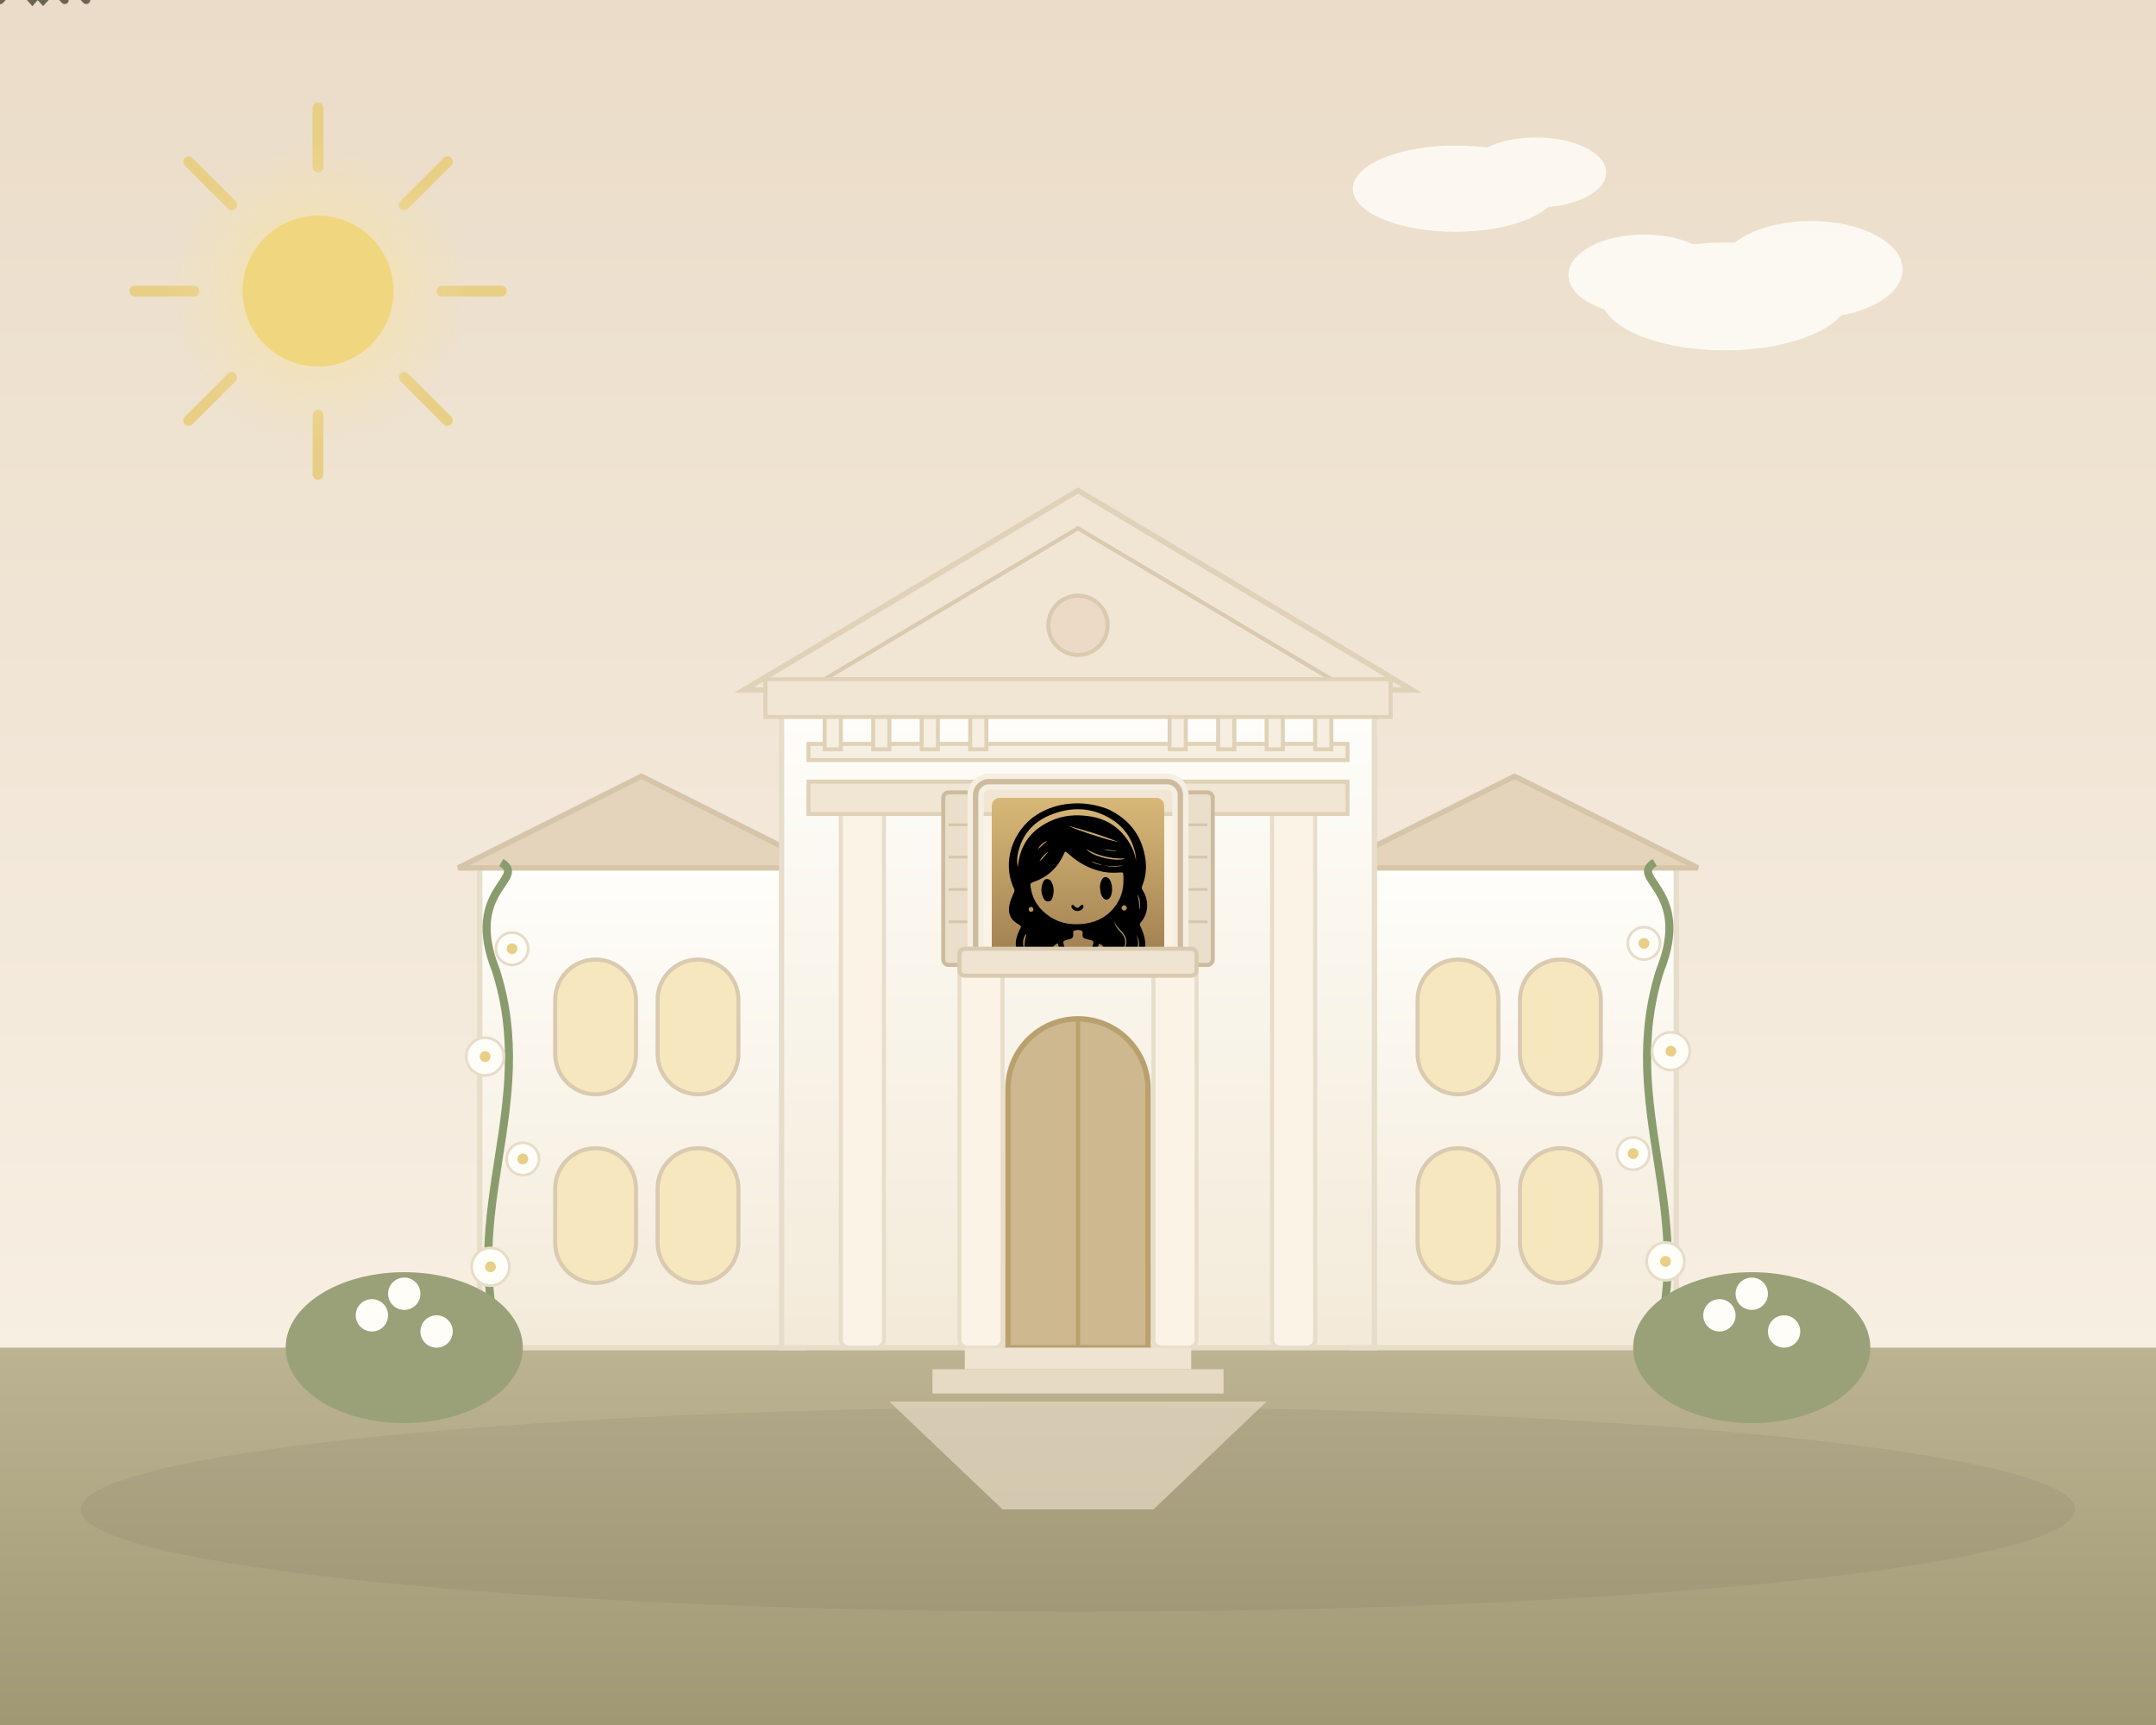
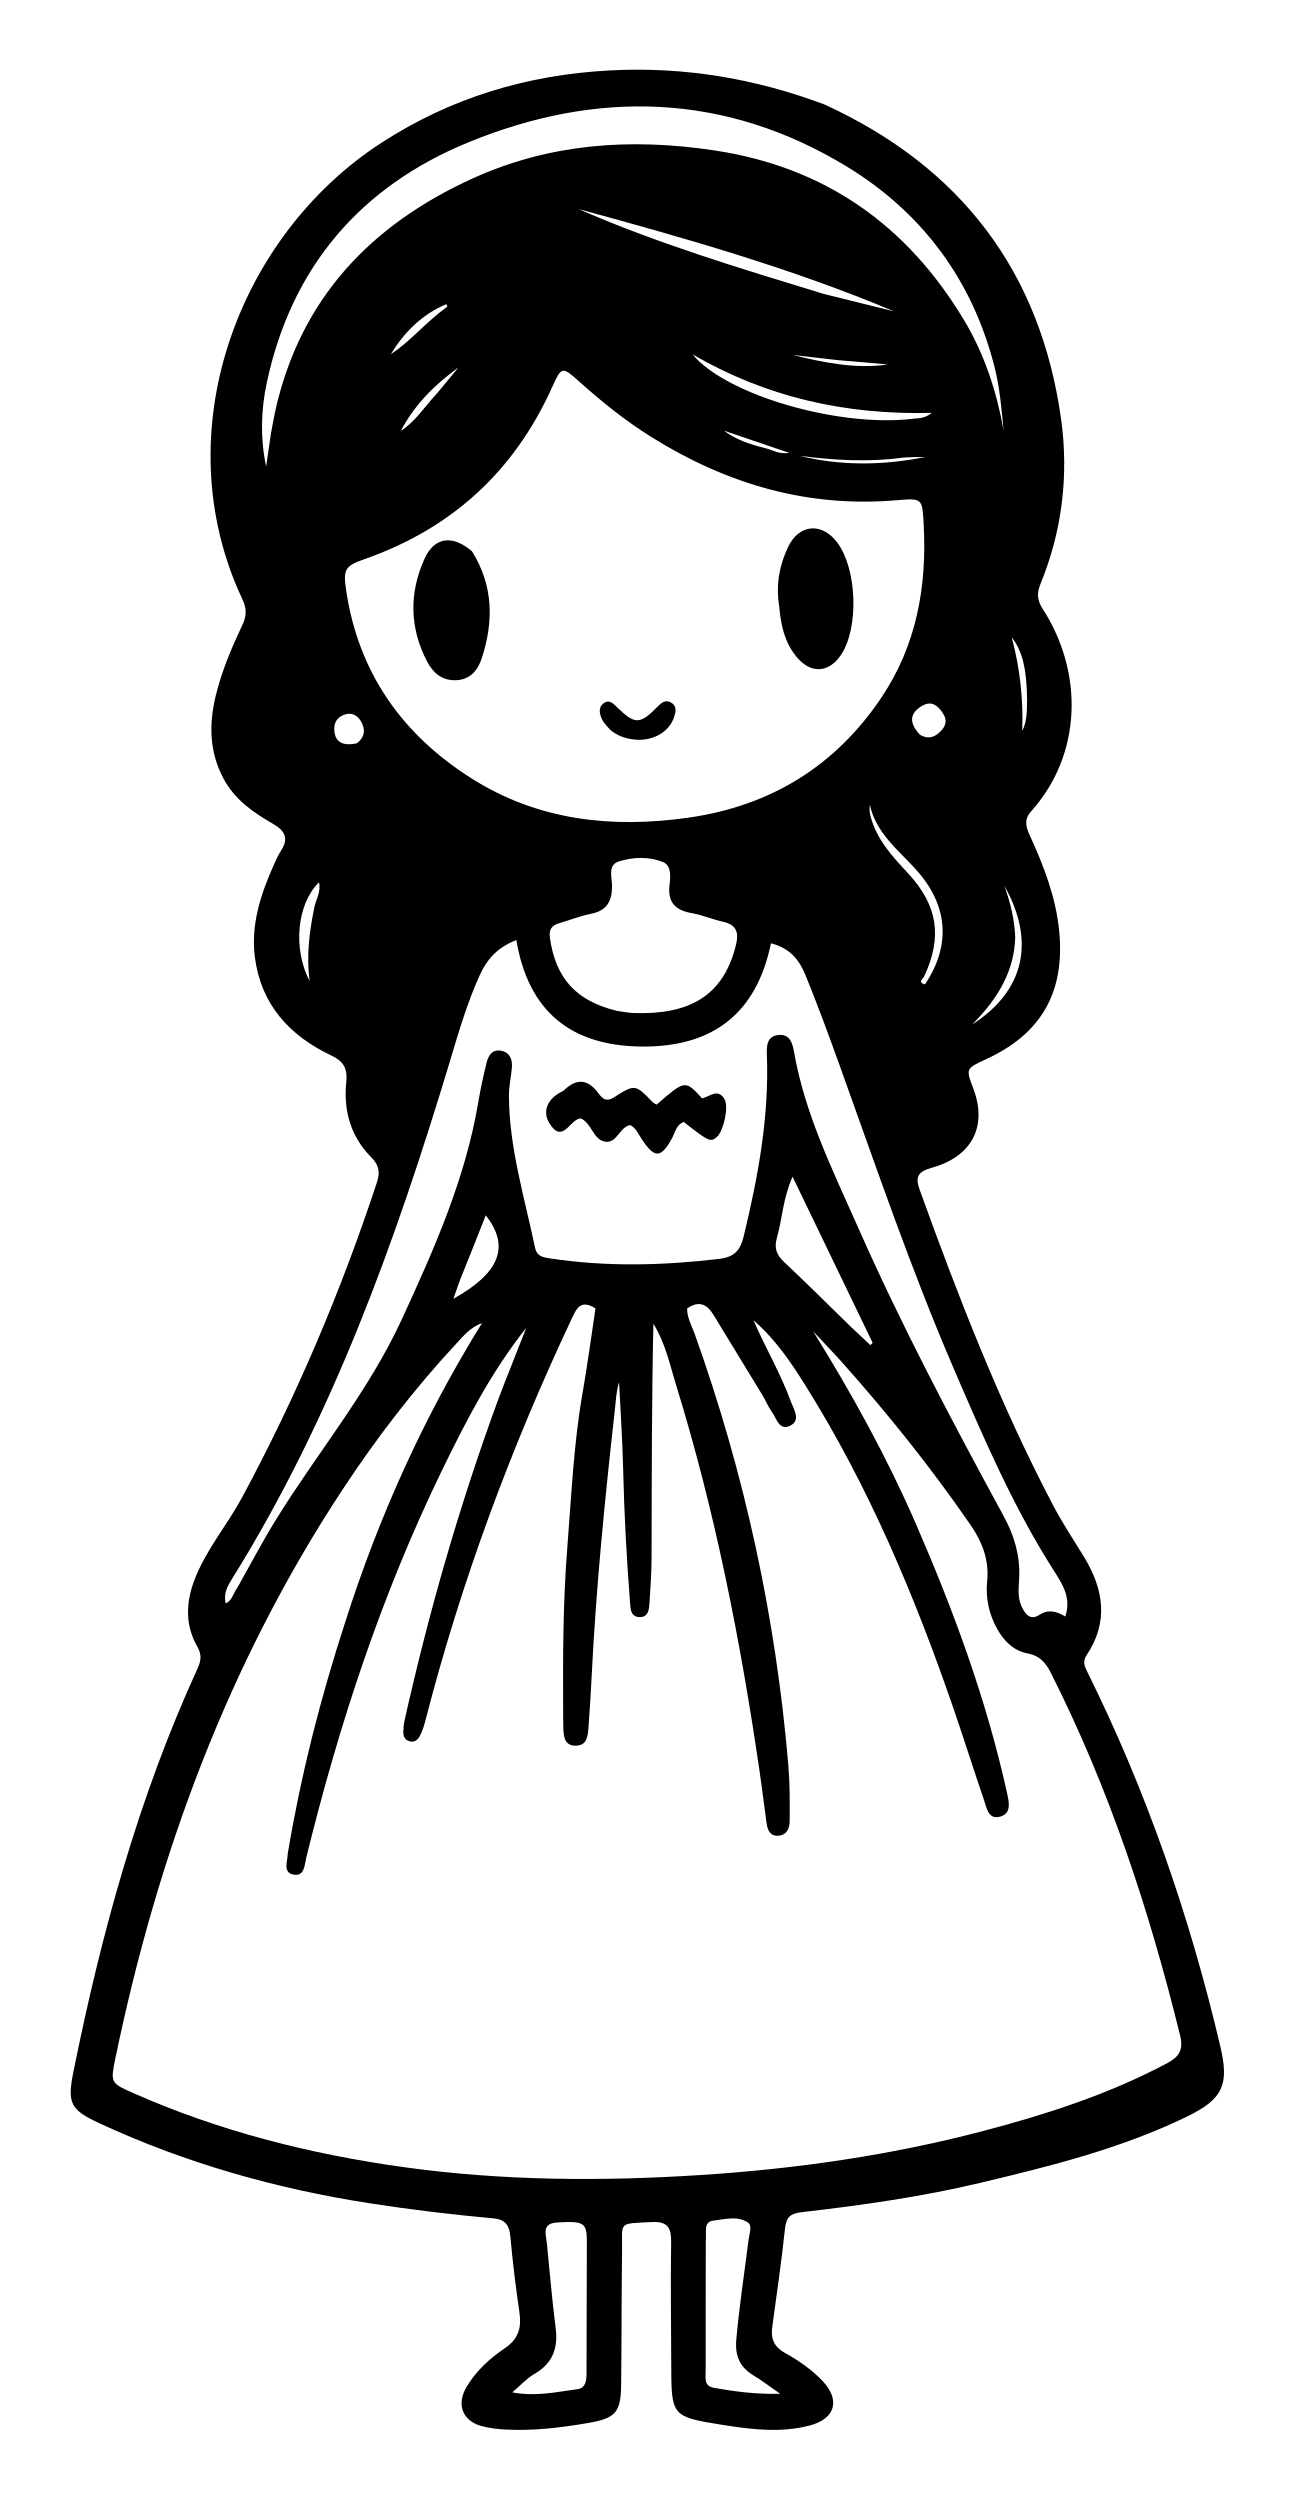
- <svg xmlns="http://www.w3.org/2000/svg" width="800" height="640" viewBox="0 0 800 640" role="img" aria-label="Jasmin Wedding White House">
-   <defs>
-     <linearGradient id="sky" x1="0" y1="0" x2="0" y2="1">
-       <stop offset="0" stop-color="#eadcc8" />
-       <stop offset="1" stop-color="#fbf4ea" />
-     </linearGradient>
-     <linearGradient id="grass" x1="0" y1="0" x2="0" y2="1">
-       <stop offset="0" stop-color="#bcb393" />
-       <stop offset="1" stop-color="#a09873" />
-     </linearGradient>
-     <linearGradient id="wall" x1="0" y1="0" x2="0" y2="1">
-       <stop offset="0" stop-color="#fffefb" />
-       <stop offset="1" stop-color="#f3ead9" />
-     </linearGradient>
-     <radialGradient id="sunG" cx="50%" cy="50%" r="50%">
-       <stop offset="0" stop-color="#f5e3a8" />
-       <stop offset="1" stop-color="#f5e3a8" stop-opacity="0" />
-     </radialGradient>
-     <linearGradient id="room" x1="0" y1="0" x2="0" y2="1">
-       <stop offset="0" stop-color="#d8b878" />
-       <stop offset="1" stop-color="#a07f50" />
-     </linearGradient>
-   </defs>
-   <rect width="800" height="640" fill="url(#sky)" />
-   <g stroke="#e9cf86" stroke-width="4" stroke-linecap="round">
-     <animateTransform attributeName="transform" attributeType="XML" type="rotate" from="0 118 108" to="360 118 108" dur="60s" repeatCount="indefinite" />
-     <line x1="118" y1="40" x2="118" y2="62" />
-     <line x1="118" y1="154" x2="118" y2="176" />
-     <line x1="50" y1="108" x2="72" y2="108" />
-     <line x1="164" y1="108" x2="186" y2="108" />
-     <line x1="70" y1="60" x2="86" y2="76" />
-     <line x1="150" y1="140" x2="166" y2="156" />
-     <line x1="166" y1="60" x2="150" y2="76" />
-     <line x1="86" y1="140" x2="70" y2="156" />
-   </g>
-   <circle cx="118" cy="108" r="56" fill="url(#sunG)" />
-   <circle cx="118" cy="108" r="28" fill="#f0d77f">
-     <animate attributeName="r" values="28;30;28" dur="5s" repeatCount="indefinite" />
-   </circle>
-   <g fill="#fffdf8" opacity=".85">
-     <g>
-       <animateTransform attributeName="transform" type="translate" from="-30 0" to="860 0" dur="40s" repeatCount="indefinite" />
-       <ellipse cx="640" cy="110" rx="46" ry="20" />
-       <ellipse cx="672" cy="100" rx="34" ry="18" />
-       <ellipse cx="610" cy="102" rx="28" ry="15" />
-     </g>
-     <g>
-       <animateTransform attributeName="transform" type="translate" from="-30 0" to="860 0" dur="56s" begin="-20s" repeatCount="indefinite" />
-       <ellipse cx="540" cy="70" rx="38" ry="16" />
-       <ellipse cx="570" cy="64" rx="26" ry="13" />
-     </g>
-   </g>
-   <g stroke="#6b6353" stroke-width="3" fill="none" stroke-linecap="round">
-     <path d="M0 0 q8 -9 16 0 q8 -9 16 0">
-       <animateTransform attributeName="transform" type="translate" from="-40 40" to="840 -20" dur="16s" repeatCount="indefinite" />
-     </path>
-     <path d="M0 0 q6 -7 12 0 q6 -7 12 0">
-       <animateTransform attributeName="transform" type="translate" from="-40 70" to="840 10" dur="21s" begin="-8s" repeatCount="indefinite" />
-     </path>
-   </g>
-   <rect x="0" y="500" width="800" height="140" fill="url(#grass)" />
-   <ellipse cx="400" cy="560" rx="370" ry="38" fill="#000" opacity=".05" />
-   <polygon points="372,560 428,560 470,520 330,520" fill="#e7dac4" opacity=".7" />
-   <g>
-     <rect x="178" y="320" width="120" height="180" fill="url(#wall)" stroke="#e7ddcb" stroke-width="2" />
-     <rect x="502" y="320" width="120" height="180" fill="url(#wall)" stroke="#e7ddcb" stroke-width="2" />
-     <polygon points="170,322 238,288 306,322" fill="#e4d4bb" stroke="#d6c5a9" stroke-width="2" />
-     <polygon points="494,322 562,288 630,322" fill="#e4d4bb" stroke="#d6c5a9" stroke-width="2" />
-     <rect x="290" y="252" width="220" height="248" fill="url(#wall)" stroke="#e7ddcb" stroke-width="2" />
-     <polygon points="276,256 400,182 524,256" fill="#f1e6d3" stroke="#e0d2b8" stroke-width="2" />
-     <polygon points="306,252 400,196 494,252" fill="none" stroke="#d9cab0" stroke-width="1.5" />
-     <circle cx="400" cy="232" r="11" fill="#ecd9c6" stroke="#d9cab0" stroke-width="1.5" />
-     <rect x="284" y="252" width="232" height="14" fill="#f1e6d3" stroke="#e0d2b8" stroke-width="1.5" />
-     <g fill="#fbf3e6" stroke="#e7ddcb" stroke-width="1.5">
-       <rect x="312" y="300" width="16" height="200" rx="3" />
-       <rect x="356" y="300" width="16" height="200" rx="3" />
-       <rect x="428" y="300" width="16" height="200" rx="3" />
-       <rect x="472" y="300" width="16" height="200" rx="3" />
-     </g>
-     <rect x="300" y="290" width="200" height="12" fill="#f1e6d3" stroke="#e0d2b8" stroke-width="1.5" />
-     <g fill="#f6efe1" stroke="#e0d2b8" stroke-width="1.5">
-       <rect x="300" y="276" width="200" height="6" />
-       <rect x="306" y="266" width="6" height="12" />
-       <rect x="324" y="266" width="6" height="12" />
-       <rect x="342" y="266" width="6" height="12" />
-       <rect x="360" y="266" width="6" height="12" />
-       <rect x="434" y="266" width="6" height="12" />
-       <rect x="452" y="266" width="6" height="12" />
-       <rect x="470" y="266" width="6" height="12" />
-       <rect x="488" y="266" width="6" height="12" />
-     </g>
-     <path d="M374 500 V404 a26 26 0 0 1 52 0 V500Z" fill="#cdb88f" stroke="#b9a06f" stroke-width="2" />
-     <line x1="400" y1="378" x2="400" y2="500" stroke="#b9a06f" stroke-width="1.5" />
-     <rect x="358" y="500" width="84" height="8" fill="#efe4d2" />
-     <rect x="346" y="508" width="108" height="9" fill="#e7dac4" />
-     <g fill="#f6e7bf" stroke="#d9cab0" stroke-width="1.5">
-       <animate attributeName="opacity" values=".45;.85;.45" dur="4.5s" repeatCount="indefinite" />
-       <rect x="206" y="356" width="30" height="50" rx="15" />
-       <rect x="244" y="356" width="30" height="50" rx="15" />
-       <rect x="526" y="356" width="30" height="50" rx="15" />
-       <rect x="564" y="356" width="30" height="50" rx="15" />
-       <rect x="206" y="426" width="30" height="50" rx="15" />
-       <rect x="244" y="426" width="30" height="50" rx="15" />
-       <rect x="526" y="426" width="30" height="50" rx="15" />
-       <rect x="564" y="426" width="30" height="50" rx="15" />
-     </g>
-   </g>
-   <g>
-     <rect x="368" y="296" width="64" height="60" rx="3" fill="url(#room)" />
-     <g fill="#eadfca" stroke="#cdbb9f" stroke-width="1.5">
-       <rect x="350" y="294" width="13" height="64" rx="2" />
-       <rect x="437" y="294" width="13" height="64" rx="2" />
-     </g>
-     <g stroke="#cdbb9f" stroke-width="1" opacity=".7">
-       <line x1="352" y1="306" x2="361" y2="306" />
-       <line x1="352" y1="318" x2="361" y2="318" />
-       <line x1="352" y1="330" x2="361" y2="330" />
-       <line x1="352" y1="342" x2="361" y2="342" />
-       <line x1="439" y1="306" x2="448" y2="306" />
-       <line x1="439" y1="318" x2="448" y2="318" />
-       <line x1="439" y1="330" x2="448" y2="330" />
-       <line x1="439" y1="342" x2="448" y2="342" />
-     </g>
-     <g>
-       <animateTransform attributeName="transform" type="rotate" values="-4 400 354;4 400 354;-4 400 354" dur="2s" calcMode="spline" keyTimes="0;0.5;1" keySplines="0.4 0 0.6 1;0.4 0 0.6 1" repeatCount="indefinite" />
-       <svg x="369" y="297" width="62" height="58" viewBox="500 78 312 320" preserveAspectRatio="xMidYMin slice">
-         <path fill="#000000" opacity="1" stroke="none" d=" M711.065,93.772   C752,112.564 775.841,143.997 781.982,188.176   C784.317,204.975 782.289,221.776 775.752,237.698   C774.604,240.494 774.857,242.587 776.469,245.085   C788.784,264.161 788.29,288.739 772.985,305.806   C770.73,308.32 771.475,310.577 772.639,313.126   C776.8,322.238 780.396,331.544 781.397,341.62   C783.224,360.012 776.077,372.526 759.482,380.161   C753.364,382.975 753.364,382.975 755.677,389.079   C759.913,400.257 755.284,409.402 743.112,412.76   C738.921,413.916 738.189,415.554 739.554,419.338   C751.202,451.626 763.607,483.593 779.598,514.035   C782.382,519.333 785.726,524.339 788.848,529.456   C794.764,539.152 796.304,548.986 789.627,558.965   C788.333,560.898 789.051,562.365 789.88,564.037   C807.64,599.846 820.589,637.364 829.73,676.237   C832.446,687.784 830.634,692.082 819.763,697.368   C800.012,706.971 778.831,712.233 757.604,717.284   C739.935,721.488 721.978,723.997 703.964,726.081   C700.659,726.464 699.507,727.648 699.154,730.95   C698.095,740.867 696.657,750.745 695.307,760.63   C694.822,764.183 695.995,766.546 699.261,768.355   C703.328,770.608 707.193,773.286 710.431,776.711   C715.836,782.426 714.231,788.041 706.588,790.047   C697.819,792.348 689.003,791.238 680.3,789.847   C665.043,787.407 665.07,787.235 665.022,771.58   C664.984,759.416 664.805,747.25 664.989,735.09   C665.056,730.688 663.935,728.759 659.107,729.018   C648.756,729.573 650.4,728.728 650.269,738.126   C650.086,751.287 650.143,764.452 650.003,777.615   C649.911,786.25 648.351,787.897 639.794,789.35   C631.733,790.719 623.642,791.691 615.453,791.273   C612.977,791.147 610.45,790.865 608.07,790.209   C602.376,788.64 600.505,783.723 603.628,778.463   C606.481,773.656 610.61,769.902 615.156,766.823   C619.221,764.07 620.143,760.674 619.482,756.128   C618.382,748.563 617.446,740.965 616.753,733.353   C616.444,729.962 615.225,728.231 611.705,727.913   C599.284,726.788 586.906,725.3 574.573,723.387   C546.453,719.024 519.319,711.356 493.477,699.378   C484.683,695.303 483.767,693.374 485.71,683.749   C494.095,642.222 505.236,601.53 522.95,562.877   C524.007,560.57 524.201,558.769 522.845,556.395   C519.233,550.07 519.357,543.432 521.883,536.659   C525.304,527.488 531.724,520.078 536.302,511.578   C552.618,481.287 565.962,449.751 576.732,417.094   C577.742,414.029 577.346,411.923 574.999,409.557   C568.871,403.381 566.66,395.59 567.526,387.108   C567.948,382.973 566.803,380.83 562.981,379.018   C550.517,373.108 541.957,363.768 540.119,349.625   C538.858,339.922 541.79,330.848 545.698,322.082   C546.376,320.562 547.038,319.007 547.945,317.623   C550.353,313.95 549.143,311.619 545.596,309.576   C539.651,306.154 534.064,302.316 530.688,295.954   C526.459,287.986 526.293,279.742 528.346,271.226   C530.151,263.735 533.151,256.687 536.42,249.759   C537.663,247.125 537.661,244.926 536.388,242.223   C512.847,192.23 535.007,133.205 577.986,105.297   C598.927,91.699 621.787,84.839 646.618,83.525   C668.758,82.353 690.035,85.88 711.065,93.772  M567.259,548.902   C577.282,517.415 590.785,487.507 608.249,459.331   C604.787,460.565 602.703,463.162 600.478,465.556   C587.857,479.139 576.607,493.803 566.417,509.274   C532.04,561.465 510.898,618.962 498.273,679.844   C496.733,687.271 496.877,687.333 503.586,690.303   C529.513,701.781 556.749,708.644 584.717,712.538   C614.342,716.663 644.122,716.829 673.952,714.9   C702.59,713.048 730.86,708.994 758.63,701.691   C777.67,696.684 796.338,690.656 813.813,681.352   C817.379,679.453 818.742,677.353 817.691,673.078   C808.442,635.442 796.387,598.834 778.846,564.159   C777.307,561.116 775.503,559.093 771.962,558.435   C767.795,557.66 764.938,554.825 762.873,551.189   C760.322,546.696 759.3,541.817 759.793,536.743   C760.409,530.404 758.392,525.082 754.844,519.932   C743.099,502.887 730.224,486.751 716.456,471.315   C713.572,468.081 710.552,464.97 707.595,461.802   C719.174,480.455 729.63,499.379 738.297,519.283   C749.749,545.584 759.639,572.422 765.811,600.514   C766.395,603.174 767.075,606.386 763.794,607.362   C760.122,608.455 759.669,604.8 758.858,602.436   C755.724,593.304 752.846,584.084 749.701,574.955   C738.116,541.326 724.408,508.647 705.497,478.384   C701.008,471.2 696.248,464.109 689.674,458.476   C693.297,466.73 697.844,474.486 700.928,482.912   C701.798,485.29 703.946,488.394 700.811,490.054   C697.413,491.853 696.631,487.886 695.185,485.929   C694.105,484.469 693.449,482.705 692.5,481.14   C687.574,473.023 682.604,464.934 677.672,456.821   C675.686,453.553 673.214,452.535 669.781,454.952   C669.764,457.728 671.156,460.069 672.038,462.531   C687.042,504.423 696.372,547.55 700.144,591.873   C700.623,597.499 700.591,603.18 700.547,608.833   C700.531,610.855 699.693,612.944 697.178,613.112   C694.551,613.289 693.89,611.317 693.601,609.197   C692.905,604.092 692.282,598.977 691.539,593.879   C685.817,554.671 678.197,515.866 666.496,477.954   C664.579,471.743 663.255,465.284 659.667,459.532   C659.149,482.895 659.18,506.196 659.121,529.495   C659.11,533.986 658.813,538.48 658.517,542.964   C658.388,544.923 658.339,547.487 655.689,547.524   C652.715,547.565 652.798,544.931 652.629,542.747   C651.614,529.63 650.909,516.5 650.601,503.343   C650.396,494.577 649.795,485.822 649.372,477.061   C648.485,479.876 648.397,482.771 648.076,485.639   C645.131,511.93 642.508,538.248 641.179,564.68   C640.92,569.831 640.628,574.983 640.231,580.126   C640.028,582.76 639.999,586.071 636.408,586.111   C632.767,586.151 632.71,582.966 632.632,580.231   C632.594,578.899 632.601,577.565 632.595,576.232   C632.52,559.737 632.522,543.234 633.833,526.785   C635.074,511.213 635.731,495.58 638.443,480.142   C639.926,471.695 641.045,463.184 642.295,454.925   C637.985,452.196 636.692,454.766 635.275,457.775   C616.917,496.741 601.97,536.944 591.242,578.687   C590.871,580.131 590.407,581.582 589.747,582.91   C589.154,584.104 588.232,585.228 586.616,584.814   C585.081,584.421 584.555,583.239 584.649,581.752   C584.713,580.756 584.748,579.743 584.964,578.776   C592.224,546.251 601.404,514.284 612.847,482.977   C614.219,479.223 615.723,475.518 617.178,471.795   C618.619,468.109 620.076,464.43 621.527,460.748   C610.99,474.032 603.377,488.815 596.106,503.799   C578.142,540.82 565.365,579.652 555.567,619.534   C555.009,621.806 555.06,625.476 551.649,624.767   C548.347,624.081 550.007,620.684 549.977,618.358   C549.975,618.196 550.051,618.034 550.079,617.87   C553.975,594.698 559.744,571.991 567.259,548.902  M659.053,193.502   C651.401,188.719 644.39,183.107 637.678,177.092   C632.242,172.22 632.143,172.231 629.212,178.718   C617.83,203.903 599.079,221.001 573.015,230.131   C567.058,232.217 566.534,233.203 567.534,239.772   C571.252,264.21 584.208,282.579 604.777,295.716   C624.867,308.547 647.07,310.972 670.114,307.708   C694.649,304.234 714.187,292.359 728.074,271.665   C738.626,255.939 741.759,238.379 740.753,219.758   C740.338,212.06 740.482,211.787 732.838,212.453   C706.275,214.765 682.081,207.86 659.053,193.502  M535,538.464   C538.762,531.794 542.307,524.99 546.324,518.478   C558.799,498.255 574.191,479.945 584.244,458.092   C593.939,437.019 603.306,415.968 607.162,392.895   C607.818,388.968 608.681,385.068 609.632,381.201   C610.182,378.963 611.422,377.024 614.172,377.664   C616.726,378.258 617.409,380.35 617.21,382.715   C616.972,385.526 616.317,388.327 616.33,391.13   C616.399,406.753 621.007,421.612 624.167,436.717   C624.704,439.285 626.459,439.58 628.539,439.899   C645.452,442.496 662.332,442.068 679.289,440.082   C684.062,439.523 685.75,437.491 686.78,433.221   C691.084,415.379 694.412,397.445 693.717,378.972   C693.614,376.246 693.623,373.241 697.269,372.893   C700.585,372.576 701.412,375.389 701.835,377.833   C705.085,396.615 713.501,413.52 721.094,430.691   C734.17,460.258 749.278,488.82 764.734,517.197   C767.908,523.025 769.74,529.109 769.406,535.826   C769.268,538.619 768.868,541.504 770.079,544.214   C771.118,546.54 772.658,548.667 775.357,546.919   C778.161,545.103 780.567,545.744 783.244,547.351   C785.043,541.857 782.532,537.848 780.044,533.968   C767.758,514.807 758.82,493.975 749.856,473.186   C736.993,443.357 726.542,412.602 715.552,382.057   C712.285,372.975 708.95,363.909 705.31,354.973   C703.553,350.661 700.845,346.85 694.937,345.395   C690.613,366.293 677.706,376.463 656.452,376.367   C634.974,376.27 622.167,365.87 618.552,344.424   C612.668,346.703 609.681,350.351 607.625,354.842   C603.661,363.496 601.085,372.646 598.34,381.723   C582.109,435.398 563.203,487.937 533.369,535.88   C531.996,538.086 530.584,540.43 531.384,543.456   C533.309,542.476 533.589,540.478 535,538.464  M544.898,192.672   C545.328,190.386 545.697,188.086 546.199,185.815   C553.667,152.049 574.881,129.803 605.567,115.878   C628.692,105.385 652.93,103.766 677.906,107.512   C711.178,112.503 735.754,129.939 752.843,158.402   C758.947,168.571 762.637,179.773 764.725,191.509   C764.127,185.179 763.599,178.831 762.069,172.735   C755.505,146.579 740.356,126.141 717.596,112.31   C681.282,90.243 642.698,89.238 604.024,105.157   C571.795,118.422 551.117,142.501 543.708,177.106   C541.921,185.455 541.689,193.883 543.494,202.36   C543.915,199.415 544.337,196.47 544.898,192.672  M648.83,365.68   C650.479,365.898 652.125,366.255 653.78,366.312   C670.361,366.882 680.778,361.257 684.49,345.663   C685.309,342.223 684.596,339.838 680.711,338.967   C677.47,338.241 674.356,336.894 671.098,336.322   C666.116,335.448 663.882,332.975 664.518,327.782   C664.814,325.369 665.096,322.046 662.543,321.014   C658.342,319.315 653.572,319.483 649.32,320.828   C645.813,321.937 647.301,325.72 647.27,328.344   C647.218,332.784 645.696,335.585 641.04,336.515   C637.792,337.164 634.665,338.412 631.47,339.343   C629.227,339.996 628.259,341.174 628.62,343.726   C630.323,355.778 636.37,362.708 648.83,365.68  M675.388,734.766   C675.37,747.73 675.332,760.693 675.353,773.657   C675.356,775.709 674.716,778.225 677.876,778.767   C684.012,779.819 690.159,780.724 697.708,780.531   C694.346,778.201 692.151,776.501 689.787,775.08   C685.642,772.588 684.096,769.266 684.538,764.29   C685.432,754.205 686.981,744.216 688.24,734.186   C688.465,732.389 689.491,730.042 687.872,729.04   C684.768,727.118 681.07,728.17 677.693,728.581   C674.624,728.955 675.637,731.835 675.388,734.766  M639.644,757.5   C639.668,749.861 639.715,742.222 639.706,734.583   C639.7,729.165 638.634,728.668 630.878,729.135   C626.085,729.424 627.425,732.527 627.69,735.204   C628.54,743.775 629.273,752.362 630.358,760.903   C631.133,767.011 629.346,771.511 623.875,774.648   C621.684,775.905 619.921,777.908 617.326,780.112   C624.617,781.463 630.769,779.941 636.919,779.144   C639.355,778.829 639.609,776.548 639.609,774.441   C639.608,769.127 639.628,763.813 639.644,757.5  M718.976,460.506   C720.908,462.317 722.839,464.127 724.77,465.938   C724.995,465.708 725.22,465.478 725.446,465.249   C717.58,448.934 709.714,432.619 701.413,415.403   C698.479,422.111 698.317,428.174 696.695,433.859   C695.865,436.769 696.612,438.863 698.814,440.935   C705.464,447.193 711.943,453.633 718.976,460.506  M710.822,150.591   C717.848,152.333 724.874,154.076 731.9,155.818   C701.166,142.906 669.243,133.847 637.21,125.111   C660.826,135.441 685.455,142.842 710.822,150.591  M737.348,188.06   C738.876,187.74 740.585,188.292 743.195,186.262   C716.918,186.936 693.259,181.406 671.414,168.711   C681.47,180.887 715.156,190.646 737.348,188.06  M601.52,446.749   C600.949,448.372 600.378,449.995 599.653,452.053   C613.64,444.243 616.714,436.346 609.377,426.988   C606.805,433.517 604.327,439.809 601.52,446.749  M741.131,357.725   C749.066,345.927 748.099,333.84 738.305,323.099   C732.97,317.248 726.439,312.269 724.599,303.816   C724.423,305.1 724.532,306.237 724.821,307.325   C726.646,314.189 731.232,319.211 735.922,324.236   C745.041,334.007 746.429,343.459 740.872,355.396   C740.531,356.128 738.827,357.054 741.131,357.725  M768.223,343.453   C767.933,353.606 763.253,361.747 755.319,369.733   C771.422,359.422 774.09,344.322 764.961,328.119   C766.82,333.427 767.93,337.908 768.223,343.453  M557.924,334.781   C558.354,332.328 560.013,330.062 559.346,327.106   C552.737,333.49 551.435,347.079 556.537,356.702   C555.57,349.262 556.36,342.407 557.924,334.781  M739.645,282.819   C742.3,284.407 744.428,283.443 746.229,281.356   C747.41,279.988 747.748,278.405 746.745,276.755   C745.235,274.268 743.29,272.384 740.256,274.162   C736.629,276.286 736.182,279.159 739.645,282.819  M570.721,285.379   C573.075,283.587 573.384,281.335 571.981,278.877   C571.025,277.204 569.52,276.164 567.484,276.648   C565.335,277.159 563.944,278.716 563.927,280.842   C563.893,284.836 566.155,286.383 570.721,285.379  M734.79,199.651   C724.349,201.129 713.931,200.481 703.521,199.154   C715.872,202.163 728.234,202.094 741.224,199.508   C738.944,199.508 737.283,199.508 734.79,199.651  M597.732,154.484   C597.755,154.322 597.835,154.139 597.786,154.002   C597.739,153.867 597.512,153.658 597.449,153.685   C590.186,156.775 584.934,162.06 580.881,168.665   C586.943,164.707 591.464,158.963 597.732,154.484  M771.778,272.413   C771.66,263.089 770.431,257.81 767.159,253.573   C769.707,263.086 770.657,272.308 770.313,281.675   C771.711,278.975 771.721,276.15 771.778,272.413  M594.822,180.335   C596.943,177.771 599.065,175.207 601.186,172.642   C594.028,177.798 587.988,183.88 583.882,191.672   C588.261,188.918 590.917,184.515 594.822,180.335  M715.077,170.446   C710.549,169.931 706.021,169.416 701.493,168.901   C710.869,171.183 720.267,173.158 729.989,171.748   C725.288,171.316 720.586,170.884 715.077,170.446  M693.343,196.888   C695.337,197.311 697.128,198.723 700.479,198.28   C693.206,195.806 687.013,193.699 680.821,191.593   C684.375,194.264 688.422,195.645 693.343,196.888  z" />
-         <path fill="#000000" opacity="1" stroke="none" d=" M605.251,227.799   C611.727,238.184 611.728,248.859 608.223,259.743   C607.06,263.353 604.871,266.273 600.483,266.461   C596.238,266.643 593.55,264.251 591.78,260.859   C586.52,250.78 586.353,240.384 590.969,230.105   C593.93,223.51 599.34,222.709 605.251,227.799  z" />
-         <path fill="#000000" opacity="1" stroke="none" d=" M697.416,244.371   C696.358,237.827 697.473,231.965 700.08,226.491   C703.364,219.596 710.167,219.051 714.755,225.072   C720.766,232.962 721.403,250.685 715.968,258.839   C712.349,264.267 706.973,264.62 702.722,259.591   C699.135,255.347 697.917,250.199 697.416,244.371  z" />
-         <path fill="#000000" opacity="1" stroke="none" d=" M646.693,281.337   C645.69,280.16 644.805,279.335 644.314,278.319   C643.5,276.635 642.996,274.654 644.783,273.358   C646.55,272.078 647.759,273.612 648.977,274.784   C654.196,279.809 655.667,279.752 661.023,274.296   C662.159,273.139 663.336,272.259 664.919,273.138   C666.786,274.176 666.403,275.904 665.879,277.522   C664.358,282.214 659.077,285.049 653.353,284.189   C651.049,283.844 648.84,283.128 646.693,281.337  z" />
-         <path fill="#000000" opacity="1" stroke="none" d=" M632.602,389.698   C636.76,385.599 640.117,386.233 643.239,390.448   C644.36,391.962 645.523,393.091 647.781,391.648   C654.175,387.561 654.233,387.664 659.447,393.028   C659.772,393.361 660.246,393.549 660.628,393.791   C669.205,386.36 669.205,386.36 674.276,391.91   C676.473,391.474 679.031,388.674 681.038,392.223   C682.324,394.497 680.716,401.768 678.685,403.514   C676.82,405.118 676.296,404.881 668.792,399.005   C666.471,399.808 666.19,402.206 665.199,403.984   C661.905,409.89 660.036,409.968 656.223,404.233   C655.228,402.736 654.563,400.962 652.784,399.923   C649.413,400.386 648.751,405.832 644.853,404.827   C641.484,403.959 641.164,399.396 637.877,397.921   C634.708,397.97 632.466,405.894 628.453,399.347   C626.216,395.697 627.989,391.777 632.602,389.698  z" />
-       </svg>
-     </g>
-     <rect x="362" y="290" width="76" height="68" rx="5" fill="none" stroke="#f6efe1" stroke-width="6" />
-     <rect x="362" y="290" width="76" height="68" rx="5" fill="none" stroke="#cdbb9f" stroke-width="2" />
-     <rect x="356" y="352" width="88" height="10" rx="2" fill="#efe4d2" stroke="#d9cab0" stroke-width="1.5" />
-   </g>
-   <g>
-     <animateTransform attributeName="transform" type="rotate" values="-3 186 500;3 186 500;-3 186 500" dur="5s" calcMode="spline" keyTimes="0;0.5;1" keySplines="0.4 0 0.6 1;0.4 0 0.6 1" repeatCount="indefinite" />
-     <path d="M186 500 C170 450 200 410 184 360 C172 330 196 326 186 320" fill="none" stroke="#8a9c6e" stroke-width="3" />
-     <g fill="#fffdf8" stroke="#e6dcc8">
-       <circle cx="182" cy="470" r="7" />
-       <circle cx="194" cy="430" r="6" />
-       <circle cx="180" cy="392" r="7" />
-       <circle cx="190" cy="352" r="6" />
-     </g>
-     <g fill="#e9cf86">
-       <circle cx="182" cy="470" r="2" />
-       <circle cx="194" cy="430" r="2" />
-       <circle cx="180" cy="392" r="2" />
-       <circle cx="190" cy="352" r="2" />
-     </g>
-   </g>
-   <g>
-     <animateTransform attributeName="transform" type="rotate" values="3 614 500;-3 614 500;3 614 500" dur="6.4s" calcMode="spline" keyTimes="0;0.5;1" keySplines="0.4 0 0.6 1;0.4 0 0.6 1" repeatCount="indefinite" />
-     <path d="M614 500 C630 450 600 410 616 360 C628 330 604 326 614 320" fill="none" stroke="#8a9c6e" stroke-width="3" />
-     <g fill="#fffdf8" stroke="#e6dcc8">
-       <circle cx="618" cy="468" r="7" />
-       <circle cx="606" cy="428" r="6" />
-       <circle cx="620" cy="390" r="7" />
-       <circle cx="610" cy="350" r="6" />
-     </g>
-     <g fill="#e9cf86">
-       <circle cx="618" cy="468" r="2" />
-       <circle cx="606" cy="428" r="2" />
-       <circle cx="620" cy="390" r="2" />
-       <circle cx="610" cy="350" r="2" />
-     </g>
-   </g>
-   <g>
-     <ellipse cx="150" cy="500" rx="44" ry="28" fill="#9aa179" />
-     <ellipse cx="650" cy="500" rx="44" ry="28" fill="#9aa179" />
-     <g fill="#fffdf8">
-       <animateTransform attributeName="transform" type="rotate" values="-2 150 500;2 150 500;-2 150 500" dur="5.4s" calcMode="spline" keyTimes="0;0.5;1" keySplines="0.4 0 0.6 1;0.4 0 0.6 1" repeatCount="indefinite" />
-       <circle cx="138" cy="488" r="6" />
-       <circle cx="162" cy="494" r="6" />
-       <circle cx="150" cy="480" r="6" />
-     </g>
-     <g fill="#fffdf8">
-       <animateTransform attributeName="transform" type="rotate" values="2 650 500;-2 650 500;2 650 500" dur="6s" calcMode="spline" keyTimes="0;0.5;1" keySplines="0.4 0 0.6 1;0.4 0 0.6 1" repeatCount="indefinite" />
-       <circle cx="638" cy="488" r="6" />
-       <circle cx="662" cy="494" r="6" />
-       <circle cx="650" cy="480" r="6" />
-     </g>
-   </g>
+ <svg xmlns="http://www.w3.org/2000/svg" width="389" height="750" viewBox="463.8 62.4 388.7 750.0" role="img">
+   <path fill="#000000" opacity="1" stroke="none" d=" M711.065,93.772   C752,112.564 775.841,143.997 781.982,188.176   C784.317,204.975 782.289,221.776 775.752,237.698   C774.604,240.494 774.857,242.587 776.469,245.085   C788.784,264.161 788.29,288.739 772.985,305.806   C770.73,308.32 771.475,310.577 772.639,313.126   C776.8,322.238 780.396,331.544 781.397,341.62   C783.224,360.012 776.077,372.526 759.482,380.161   C753.364,382.975 753.364,382.975 755.677,389.079   C759.913,400.257 755.284,409.402 743.112,412.76   C738.921,413.916 738.189,415.554 739.554,419.338   C751.202,451.626 763.607,483.593 779.598,514.035   C782.382,519.333 785.726,524.339 788.848,529.456   C794.764,539.152 796.304,548.986 789.627,558.965   C788.333,560.898 789.051,562.365 789.88,564.037   C807.64,599.846 820.589,637.364 829.73,676.237   C832.446,687.784 830.634,692.082 819.763,697.368   C800.012,706.971 778.831,712.233 757.604,717.284   C739.935,721.488 721.978,723.997 703.964,726.081   C700.659,726.464 699.507,727.648 699.154,730.95   C698.095,740.867 696.657,750.745 695.307,760.63   C694.822,764.183 695.995,766.546 699.261,768.355   C703.328,770.608 707.193,773.286 710.431,776.711   C715.836,782.426 714.231,788.041 706.588,790.047   C697.819,792.348 689.003,791.238 680.3,789.847   C665.043,787.407 665.07,787.235 665.022,771.58   C664.984,759.416 664.805,747.25 664.989,735.09   C665.056,730.688 663.935,728.759 659.107,729.018   C648.756,729.573 650.4,728.728 650.269,738.126   C650.086,751.287 650.143,764.452 650.003,777.615   C649.911,786.25 648.351,787.897 639.794,789.35   C631.733,790.719 623.642,791.691 615.453,791.273   C612.977,791.147 610.45,790.865 608.07,790.209   C602.376,788.64 600.505,783.723 603.628,778.463   C606.481,773.656 610.61,769.902 615.156,766.823   C619.221,764.07 620.143,760.674 619.482,756.128   C618.382,748.563 617.446,740.965 616.753,733.353   C616.444,729.962 615.225,728.231 611.705,727.913   C599.284,726.788 586.906,725.3 574.573,723.387   C546.453,719.024 519.319,711.356 493.477,699.378   C484.683,695.303 483.767,693.374 485.71,683.749   C494.095,642.222 505.236,601.53 522.95,562.877   C524.007,560.57 524.201,558.769 522.845,556.395   C519.233,550.07 519.357,543.432 521.883,536.659   C525.304,527.488 531.724,520.078 536.302,511.578   C552.618,481.287 565.962,449.751 576.732,417.094   C577.742,414.029 577.346,411.923 574.999,409.557   C568.871,403.381 566.66,395.59 567.526,387.108   C567.948,382.973 566.803,380.83 562.981,379.018   C550.517,373.108 541.957,363.768 540.119,349.625   C538.858,339.922 541.79,330.848 545.698,322.082   C546.376,320.562 547.038,319.007 547.945,317.623   C550.353,313.95 549.143,311.619 545.596,309.576   C539.651,306.154 534.064,302.316 530.688,295.954   C526.459,287.986 526.293,279.742 528.346,271.226   C530.151,263.735 533.151,256.687 536.42,249.759   C537.663,247.125 537.661,244.926 536.388,242.223   C512.847,192.23 535.007,133.205 577.986,105.297   C598.927,91.699 621.787,84.839 646.618,83.525   C668.758,82.353 690.035,85.88 711.065,93.772  M567.259,548.902   C577.282,517.415 590.785,487.507 608.249,459.331   C604.787,460.565 602.703,463.162 600.478,465.556   C587.857,479.139 576.607,493.803 566.417,509.274   C532.04,561.465 510.898,618.962 498.273,679.844   C496.733,687.271 496.877,687.333 503.586,690.303   C529.513,701.781 556.749,708.644 584.717,712.538   C614.342,716.663 644.122,716.829 673.952,714.9   C702.59,713.048 730.86,708.994 758.63,701.691   C777.67,696.684 796.338,690.656 813.813,681.352   C817.379,679.453 818.742,677.353 817.691,673.078   C808.442,635.442 796.387,598.834 778.846,564.159   C777.307,561.116 775.503,559.093 771.962,558.435   C767.795,557.66 764.938,554.825 762.873,551.189   C760.322,546.696 759.3,541.817 759.793,536.743   C760.409,530.404 758.392,525.082 754.844,519.932   C743.099,502.887 730.224,486.751 716.456,471.315   C713.572,468.081 710.552,464.97 707.595,461.802   C719.174,480.455 729.63,499.379 738.297,519.283   C749.749,545.584 759.639,572.422 765.811,600.514   C766.395,603.174 767.075,606.386 763.794,607.362   C760.122,608.455 759.669,604.8 758.858,602.436   C755.724,593.304 752.846,584.084 749.701,574.955   C738.116,541.326 724.408,508.647 705.497,478.384   C701.008,471.2 696.248,464.109 689.674,458.476   C693.297,466.73 697.844,474.486 700.928,482.912   C701.798,485.29 703.946,488.394 700.811,490.054   C697.413,491.853 696.631,487.886 695.185,485.929   C694.105,484.469 693.449,482.705 692.5,481.14   C687.574,473.023 682.604,464.934 677.672,456.821   C675.686,453.553 673.214,452.535 669.781,454.952   C669.764,457.728 671.156,460.069 672.038,462.531   C687.042,504.423 696.372,547.55 700.144,591.873   C700.623,597.499 700.591,603.18 700.547,608.833   C700.531,610.855 699.693,612.944 697.178,613.112   C694.551,613.289 693.89,611.317 693.601,609.197   C692.905,604.092 692.282,598.977 691.539,593.879   C685.817,554.671 678.197,515.866 666.496,477.954   C664.579,471.743 663.255,465.284 659.667,459.532   C659.149,482.895 659.18,506.196 659.121,529.495   C659.11,533.986 658.813,538.48 658.517,542.964   C658.388,544.923 658.339,547.487 655.689,547.524   C652.715,547.565 652.798,544.931 652.629,542.747   C651.614,529.63 650.909,516.5 650.601,503.343   C650.396,494.577 649.795,485.822 649.372,477.061   C648.485,479.876 648.397,482.771 648.076,485.639   C645.131,511.93 642.508,538.248 641.179,564.68   C640.92,569.831 640.628,574.983 640.231,580.126   C640.028,582.76 639.999,586.071 636.408,586.111   C632.767,586.151 632.71,582.966 632.632,580.231   C632.594,578.899 632.601,577.565 632.595,576.232   C632.52,559.737 632.522,543.234 633.833,526.785   C635.074,511.213 635.731,495.58 638.443,480.142   C639.926,471.695 641.045,463.184 642.295,454.925   C637.985,452.196 636.692,454.766 635.275,457.775   C616.917,496.741 601.97,536.944 591.242,578.687   C590.871,580.131 590.407,581.582 589.747,582.91   C589.154,584.104 588.232,585.228 586.616,584.814   C585.081,584.421 584.555,583.239 584.649,581.752   C584.713,580.756 584.748,579.743 584.964,578.776   C592.224,546.251 601.404,514.284 612.847,482.977   C614.219,479.223 615.723,475.518 617.178,471.795   C618.619,468.109 620.076,464.43 621.527,460.748   C610.99,474.032 603.377,488.815 596.106,503.799   C578.142,540.82 565.365,579.652 555.567,619.534   C555.009,621.806 555.06,625.476 551.649,624.767   C548.347,624.081 550.007,620.684 549.977,618.358   C549.975,618.196 550.051,618.034 550.079,617.87   C553.975,594.698 559.744,571.991 567.259,548.902  M659.053,193.502   C651.401,188.719 644.39,183.107 637.678,177.092   C632.242,172.22 632.143,172.231 629.212,178.718   C617.83,203.903 599.079,221.001 573.015,230.131   C567.058,232.217 566.534,233.203 567.534,239.772   C571.252,264.21 584.208,282.579 604.777,295.716   C624.867,308.547 647.07,310.972 670.114,307.708   C694.649,304.234 714.187,292.359 728.074,271.665   C738.626,255.939 741.759,238.379 740.753,219.758   C740.338,212.06 740.482,211.787 732.838,212.453   C706.275,214.765 682.081,207.86 659.053,193.502  M535,538.464   C538.762,531.794 542.307,524.99 546.324,518.478   C558.799,498.255 574.191,479.945 584.244,458.092   C593.939,437.019 603.306,415.968 607.162,392.895   C607.818,388.968 608.681,385.068 609.632,381.201   C610.182,378.963 611.422,377.024 614.172,377.664   C616.726,378.258 617.409,380.35 617.21,382.715   C616.972,385.526 616.317,388.327 616.33,391.13   C616.399,406.753 621.007,421.612 624.167,436.717   C624.704,439.285 626.459,439.58 628.539,439.899   C645.452,442.496 662.332,442.068 679.289,440.082   C684.062,439.523 685.75,437.491 686.78,433.221   C691.084,415.379 694.412,397.445 693.717,378.972   C693.614,376.246 693.623,373.241 697.269,372.893   C700.585,372.576 701.412,375.389 701.835,377.833   C705.085,396.615 713.501,413.52 721.094,430.691   C734.17,460.258 749.278,488.82 764.734,517.197   C767.908,523.025 769.74,529.109 769.406,535.826   C769.268,538.619 768.868,541.504 770.079,544.214   C771.118,546.54 772.658,548.667 775.357,546.919   C778.161,545.103 780.567,545.744 783.244,547.351   C785.043,541.857 782.532,537.848 780.044,533.968   C767.758,514.807 758.82,493.975 749.856,473.186   C736.993,443.357 726.542,412.602 715.552,382.057   C712.285,372.975 708.95,363.909 705.31,354.973   C703.553,350.661 700.845,346.85 694.937,345.395   C690.613,366.293 677.706,376.463 656.452,376.367   C634.974,376.27 622.167,365.87 618.552,344.424   C612.668,346.703 609.681,350.351 607.625,354.842   C603.661,363.496 601.085,372.646 598.34,381.723   C582.109,435.398 563.203,487.937 533.369,535.88   C531.996,538.086 530.584,540.43 531.384,543.456   C533.309,542.476 533.589,540.478 535,538.464  M544.898,192.672   C545.328,190.386 545.697,188.086 546.199,185.815   C553.667,152.049 574.881,129.803 605.567,115.878   C628.692,105.385 652.93,103.766 677.906,107.512   C711.178,112.503 735.754,129.939 752.843,158.402   C758.947,168.571 762.637,179.773 764.725,191.509   C764.127,185.179 763.599,178.831 762.069,172.735   C755.505,146.579 740.356,126.141 717.596,112.31   C681.282,90.243 642.698,89.238 604.024,105.157   C571.795,118.422 551.117,142.501 543.708,177.106   C541.921,185.455 541.689,193.883 543.494,202.36   C543.915,199.415 544.337,196.47 544.898,192.672  M648.83,365.68   C650.479,365.898 652.125,366.255 653.78,366.312   C670.361,366.882 680.778,361.257 684.49,345.663   C685.309,342.223 684.596,339.838 680.711,338.967   C677.47,338.241 674.356,336.894 671.098,336.322   C666.116,335.448 663.882,332.975 664.518,327.782   C664.814,325.369 665.096,322.046 662.543,321.014   C658.342,319.315 653.572,319.483 649.32,320.828   C645.813,321.937 647.301,325.72 647.27,328.344   C647.218,332.784 645.696,335.585 641.04,336.515   C637.792,337.164 634.665,338.412 631.47,339.343   C629.227,339.996 628.259,341.174 628.62,343.726   C630.323,355.778 636.37,362.708 648.83,365.68  M675.388,734.766   C675.37,747.73 675.332,760.693 675.353,773.657   C675.356,775.709 674.716,778.225 677.876,778.767   C684.012,779.819 690.159,780.724 697.708,780.531   C694.346,778.201 692.151,776.501 689.787,775.08   C685.642,772.588 684.096,769.266 684.538,764.29   C685.432,754.205 686.981,744.216 688.24,734.186   C688.465,732.389 689.491,730.042 687.872,729.04   C684.768,727.118 681.07,728.17 677.693,728.581   C674.624,728.955 675.637,731.835 675.388,734.766  M639.644,757.5   C639.668,749.861 639.715,742.222 639.706,734.583   C639.7,729.165 638.634,728.668 630.878,729.135   C626.085,729.424 627.425,732.527 627.69,735.204   C628.54,743.775 629.273,752.362 630.358,760.903   C631.133,767.011 629.346,771.511 623.875,774.648   C621.684,775.905 619.921,777.908 617.326,780.112   C624.617,781.463 630.769,779.941 636.919,779.144   C639.355,778.829 639.609,776.548 639.609,774.441   C639.608,769.127 639.628,763.813 639.644,757.5  M718.976,460.506   C720.908,462.317 722.839,464.127 724.77,465.938   C724.995,465.708 725.22,465.478 725.446,465.249   C717.58,448.934 709.714,432.619 701.413,415.403   C698.479,422.111 698.317,428.174 696.695,433.859   C695.865,436.769 696.612,438.863 698.814,440.935   C705.464,447.193 711.943,453.633 718.976,460.506  M710.822,150.591   C717.848,152.333 724.874,154.076 731.9,155.818   C701.166,142.906 669.243,133.847 637.21,125.111   C660.826,135.441 685.455,142.842 710.822,150.591  M737.348,188.06   C738.876,187.74 740.585,188.292 743.195,186.262   C716.918,186.936 693.259,181.406 671.414,168.711   C681.47,180.887 715.156,190.646 737.348,188.06  M601.52,446.749   C600.949,448.372 600.378,449.995 599.653,452.053   C613.64,444.243 616.714,436.346 609.377,426.988   C606.805,433.517 604.327,439.809 601.52,446.749  M741.131,357.725   C749.066,345.927 748.099,333.84 738.305,323.099   C732.97,317.248 726.439,312.269 724.599,303.816   C724.423,305.1 724.532,306.237 724.821,307.325   C726.646,314.189 731.232,319.211 735.922,324.236   C745.041,334.007 746.429,343.459 740.872,355.396   C740.531,356.128 738.827,357.054 741.131,357.725  M768.223,343.453   C767.933,353.606 763.253,361.747 755.319,369.733   C771.422,359.422 774.09,344.322 764.961,328.119   C766.82,333.427 767.93,337.908 768.223,343.453  M557.924,334.781   C558.354,332.328 560.013,330.062 559.346,327.106   C552.737,333.49 551.435,347.079 556.537,356.702   C555.57,349.262 556.36,342.407 557.924,334.781  M739.645,282.819   C742.3,284.407 744.428,283.443 746.229,281.356   C747.41,279.988 747.748,278.405 746.745,276.755   C745.235,274.268 743.29,272.384 740.256,274.162   C736.629,276.286 736.182,279.159 739.645,282.819  M570.721,285.379   C573.075,283.587 573.384,281.335 571.981,278.877   C571.025,277.204 569.52,276.164 567.484,276.648   C565.335,277.159 563.944,278.716 563.927,280.842   C563.893,284.836 566.155,286.383 570.721,285.379  M734.79,199.651   C724.349,201.129 713.931,200.481 703.521,199.154   C715.872,202.163 728.234,202.094 741.224,199.508   C738.944,199.508 737.283,199.508 734.79,199.651  M597.732,154.484   C597.755,154.322 597.835,154.139 597.786,154.002   C597.739,153.867 597.512,153.658 597.449,153.685   C590.186,156.775 584.934,162.06 580.881,168.665   C586.943,164.707 591.464,158.963 597.732,154.484  M771.778,272.413   C771.66,263.089 770.431,257.81 767.159,253.573   C769.707,263.086 770.657,272.308 770.313,281.675   C771.711,278.975 771.721,276.15 771.778,272.413  M594.822,180.335   C596.943,177.771 599.065,175.207 601.186,172.642   C594.028,177.798 587.988,183.88 583.882,191.672   C588.261,188.918 590.917,184.515 594.822,180.335  M715.077,170.446   C710.549,169.931 706.021,169.416 701.493,168.901   C710.869,171.183 720.267,173.158 729.989,171.748   C725.288,171.316 720.586,170.884 715.077,170.446  M693.343,196.888   C695.337,197.311 697.128,198.723 700.479,198.28   C693.206,195.806 687.013,193.699 680.821,191.593   C684.375,194.264 688.422,195.645 693.343,196.888  z" />
+   <path fill="#000000" opacity="1" stroke="none" d=" M605.251,227.799   C611.727,238.184 611.728,248.859 608.223,259.743   C607.06,263.353 604.871,266.273 600.483,266.461   C596.238,266.643 593.55,264.251 591.78,260.859   C586.52,250.78 586.353,240.384 590.969,230.105   C593.93,223.51 599.34,222.709 605.251,227.799  z" />
+   <path fill="#000000" opacity="1" stroke="none" d=" M697.416,244.371   C696.358,237.827 697.473,231.965 700.08,226.491   C703.364,219.596 710.167,219.051 714.755,225.072   C720.766,232.962 721.403,250.685 715.968,258.839   C712.349,264.267 706.973,264.62 702.722,259.591   C699.135,255.347 697.917,250.199 697.416,244.371  z" />
+   <path fill="#000000" opacity="1" stroke="none" d=" M646.693,281.337   C645.69,280.16 644.805,279.335 644.314,278.319   C643.5,276.635 642.996,274.654 644.783,273.358   C646.55,272.078 647.759,273.612 648.977,274.784   C654.196,279.809 655.667,279.752 661.023,274.296   C662.159,273.139 663.336,272.259 664.919,273.138   C666.786,274.176 666.403,275.904 665.879,277.522   C664.358,282.214 659.077,285.049 653.353,284.189   C651.049,283.844 648.84,283.128 646.693,281.337  z" />
+   <path fill="#000000" opacity="1" stroke="none" d=" M632.602,389.698   C636.76,385.599 640.117,386.233 643.239,390.448   C644.36,391.962 645.523,393.091 647.781,391.648   C654.175,387.561 654.233,387.664 659.447,393.028   C659.772,393.361 660.246,393.549 660.628,393.791   C669.205,386.36 669.205,386.36 674.276,391.91   C676.473,391.474 679.031,388.674 681.038,392.223   C682.324,394.497 680.716,401.768 678.685,403.514   C676.82,405.118 676.296,404.881 668.792,399.005   C666.471,399.808 666.19,402.206 665.199,403.984   C661.905,409.89 660.036,409.968 656.223,404.233   C655.228,402.736 654.563,400.962 652.784,399.923   C649.413,400.386 648.751,405.832 644.853,404.827   C641.484,403.959 641.164,399.396 637.877,397.921   C634.708,397.97 632.466,405.894 628.453,399.347   C626.216,395.697 627.989,391.777 632.602,389.698  z" />
</svg>
